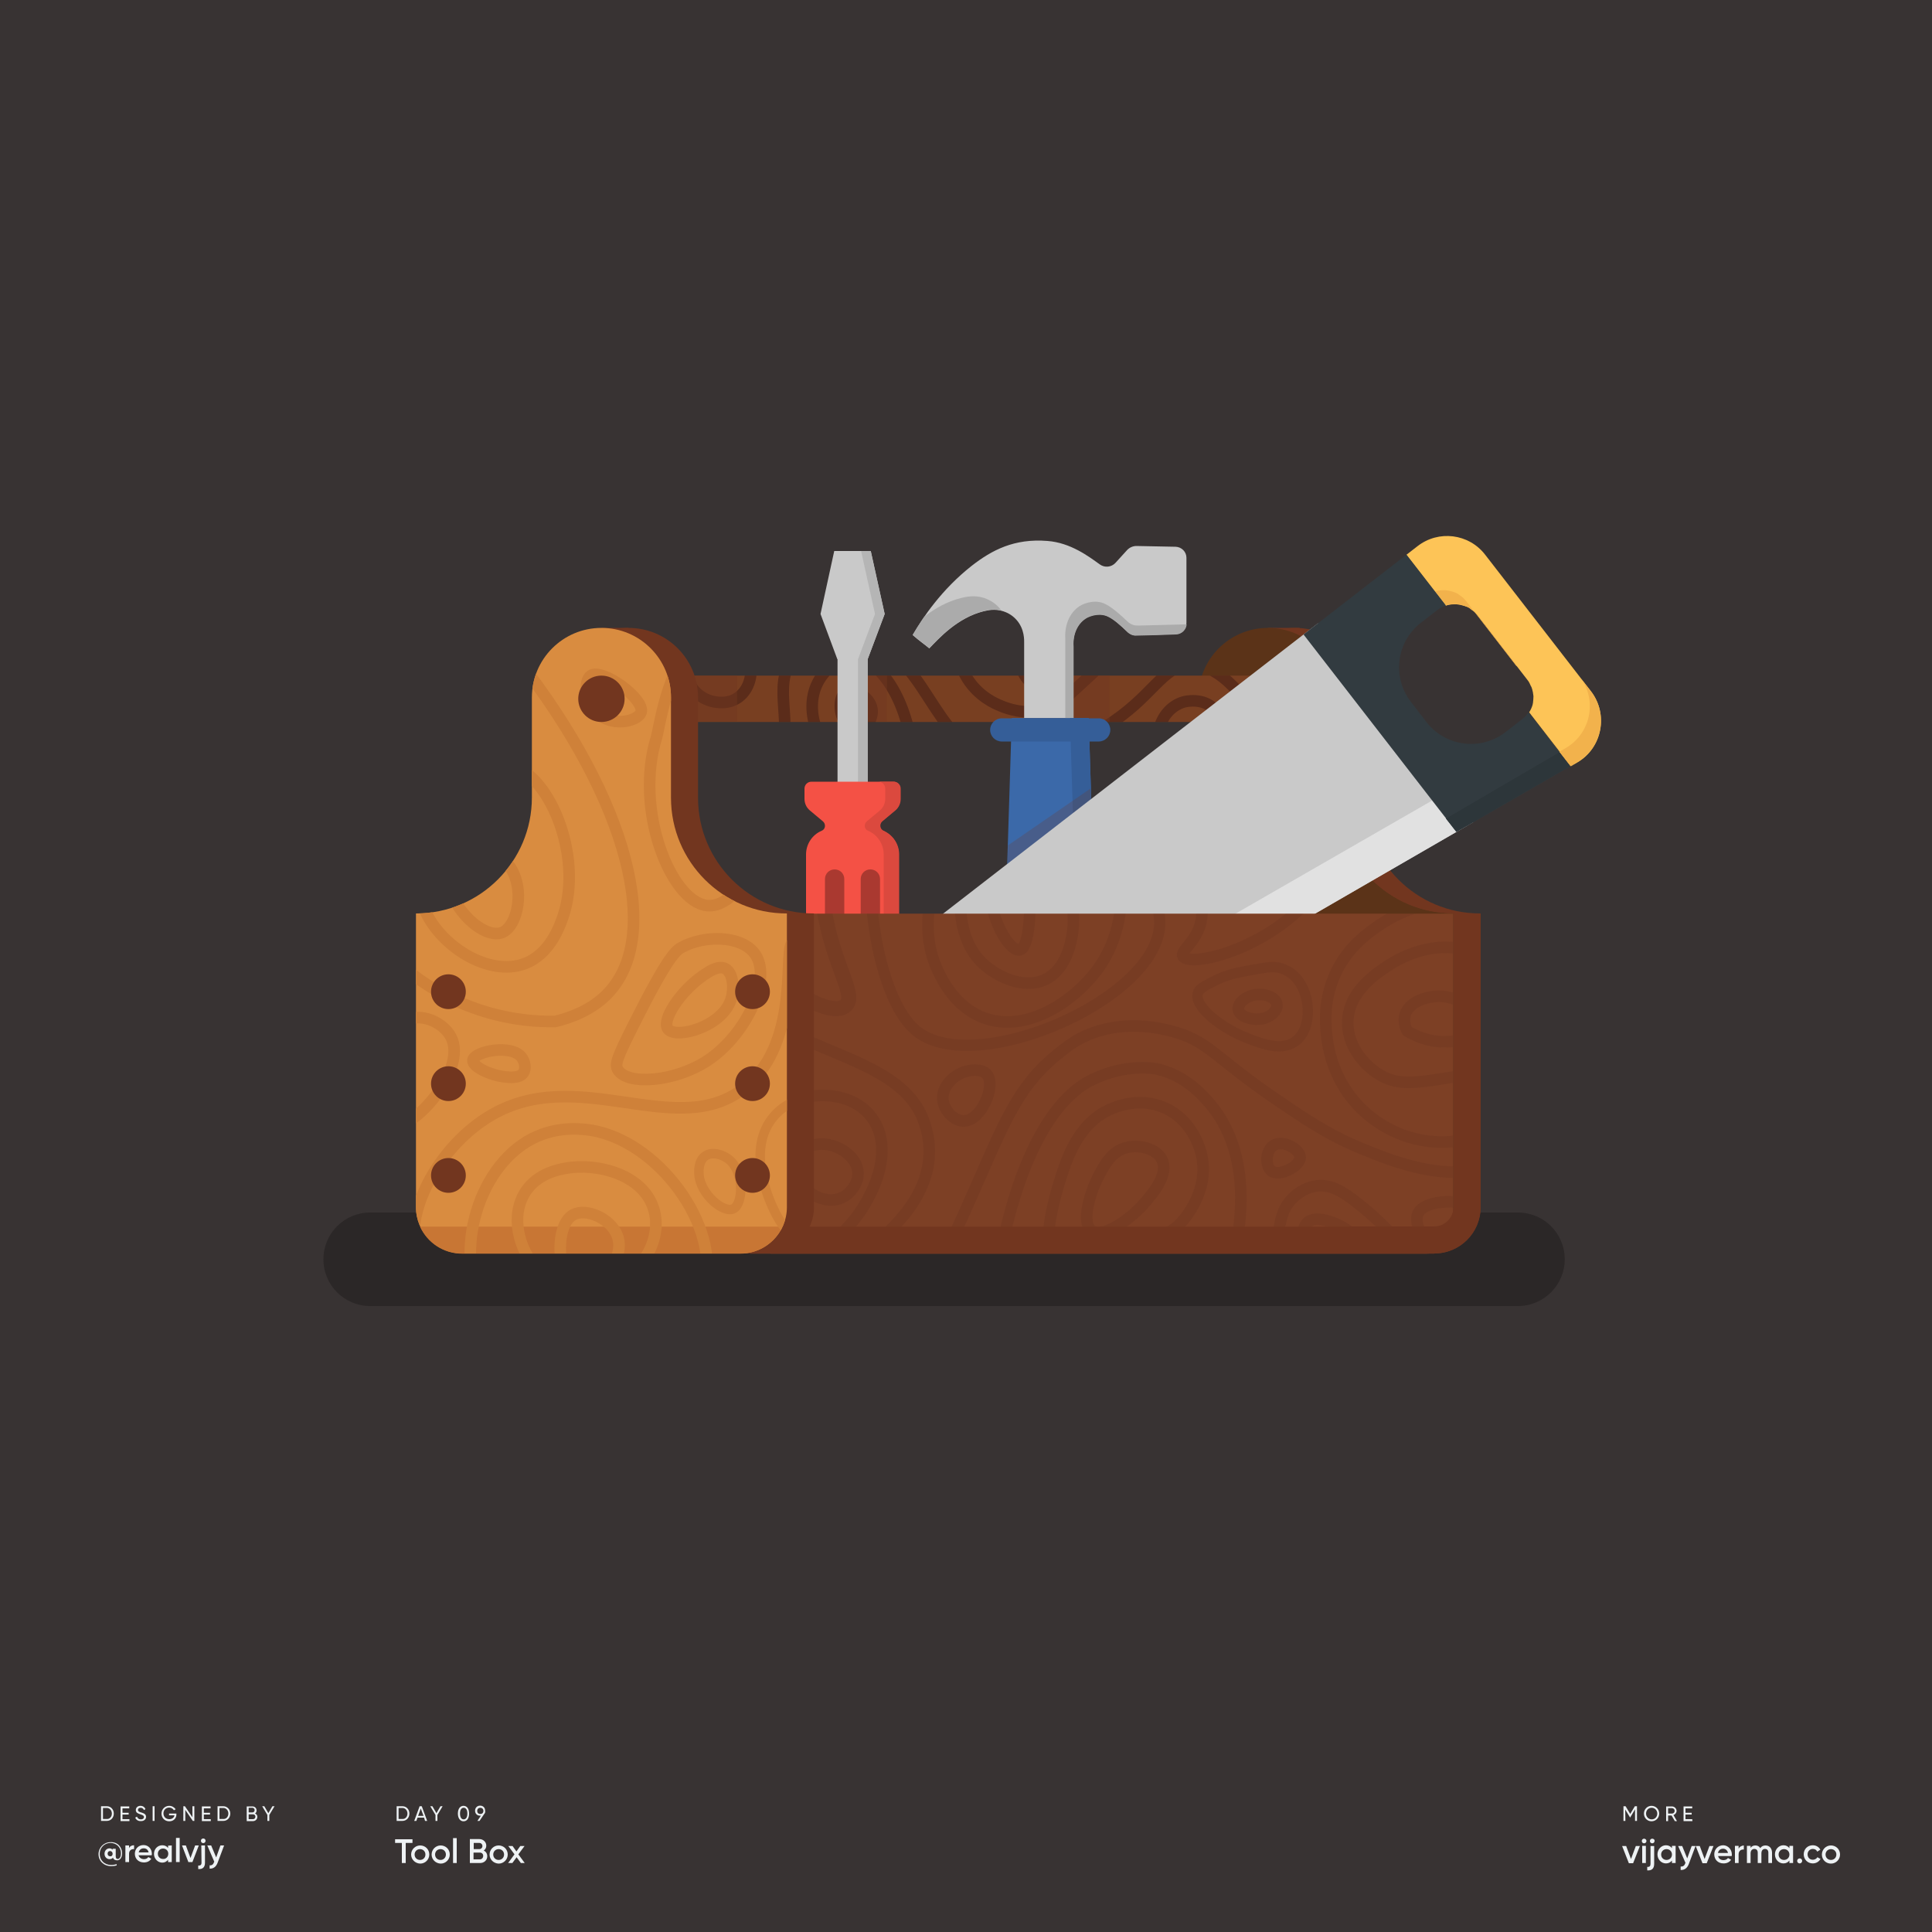
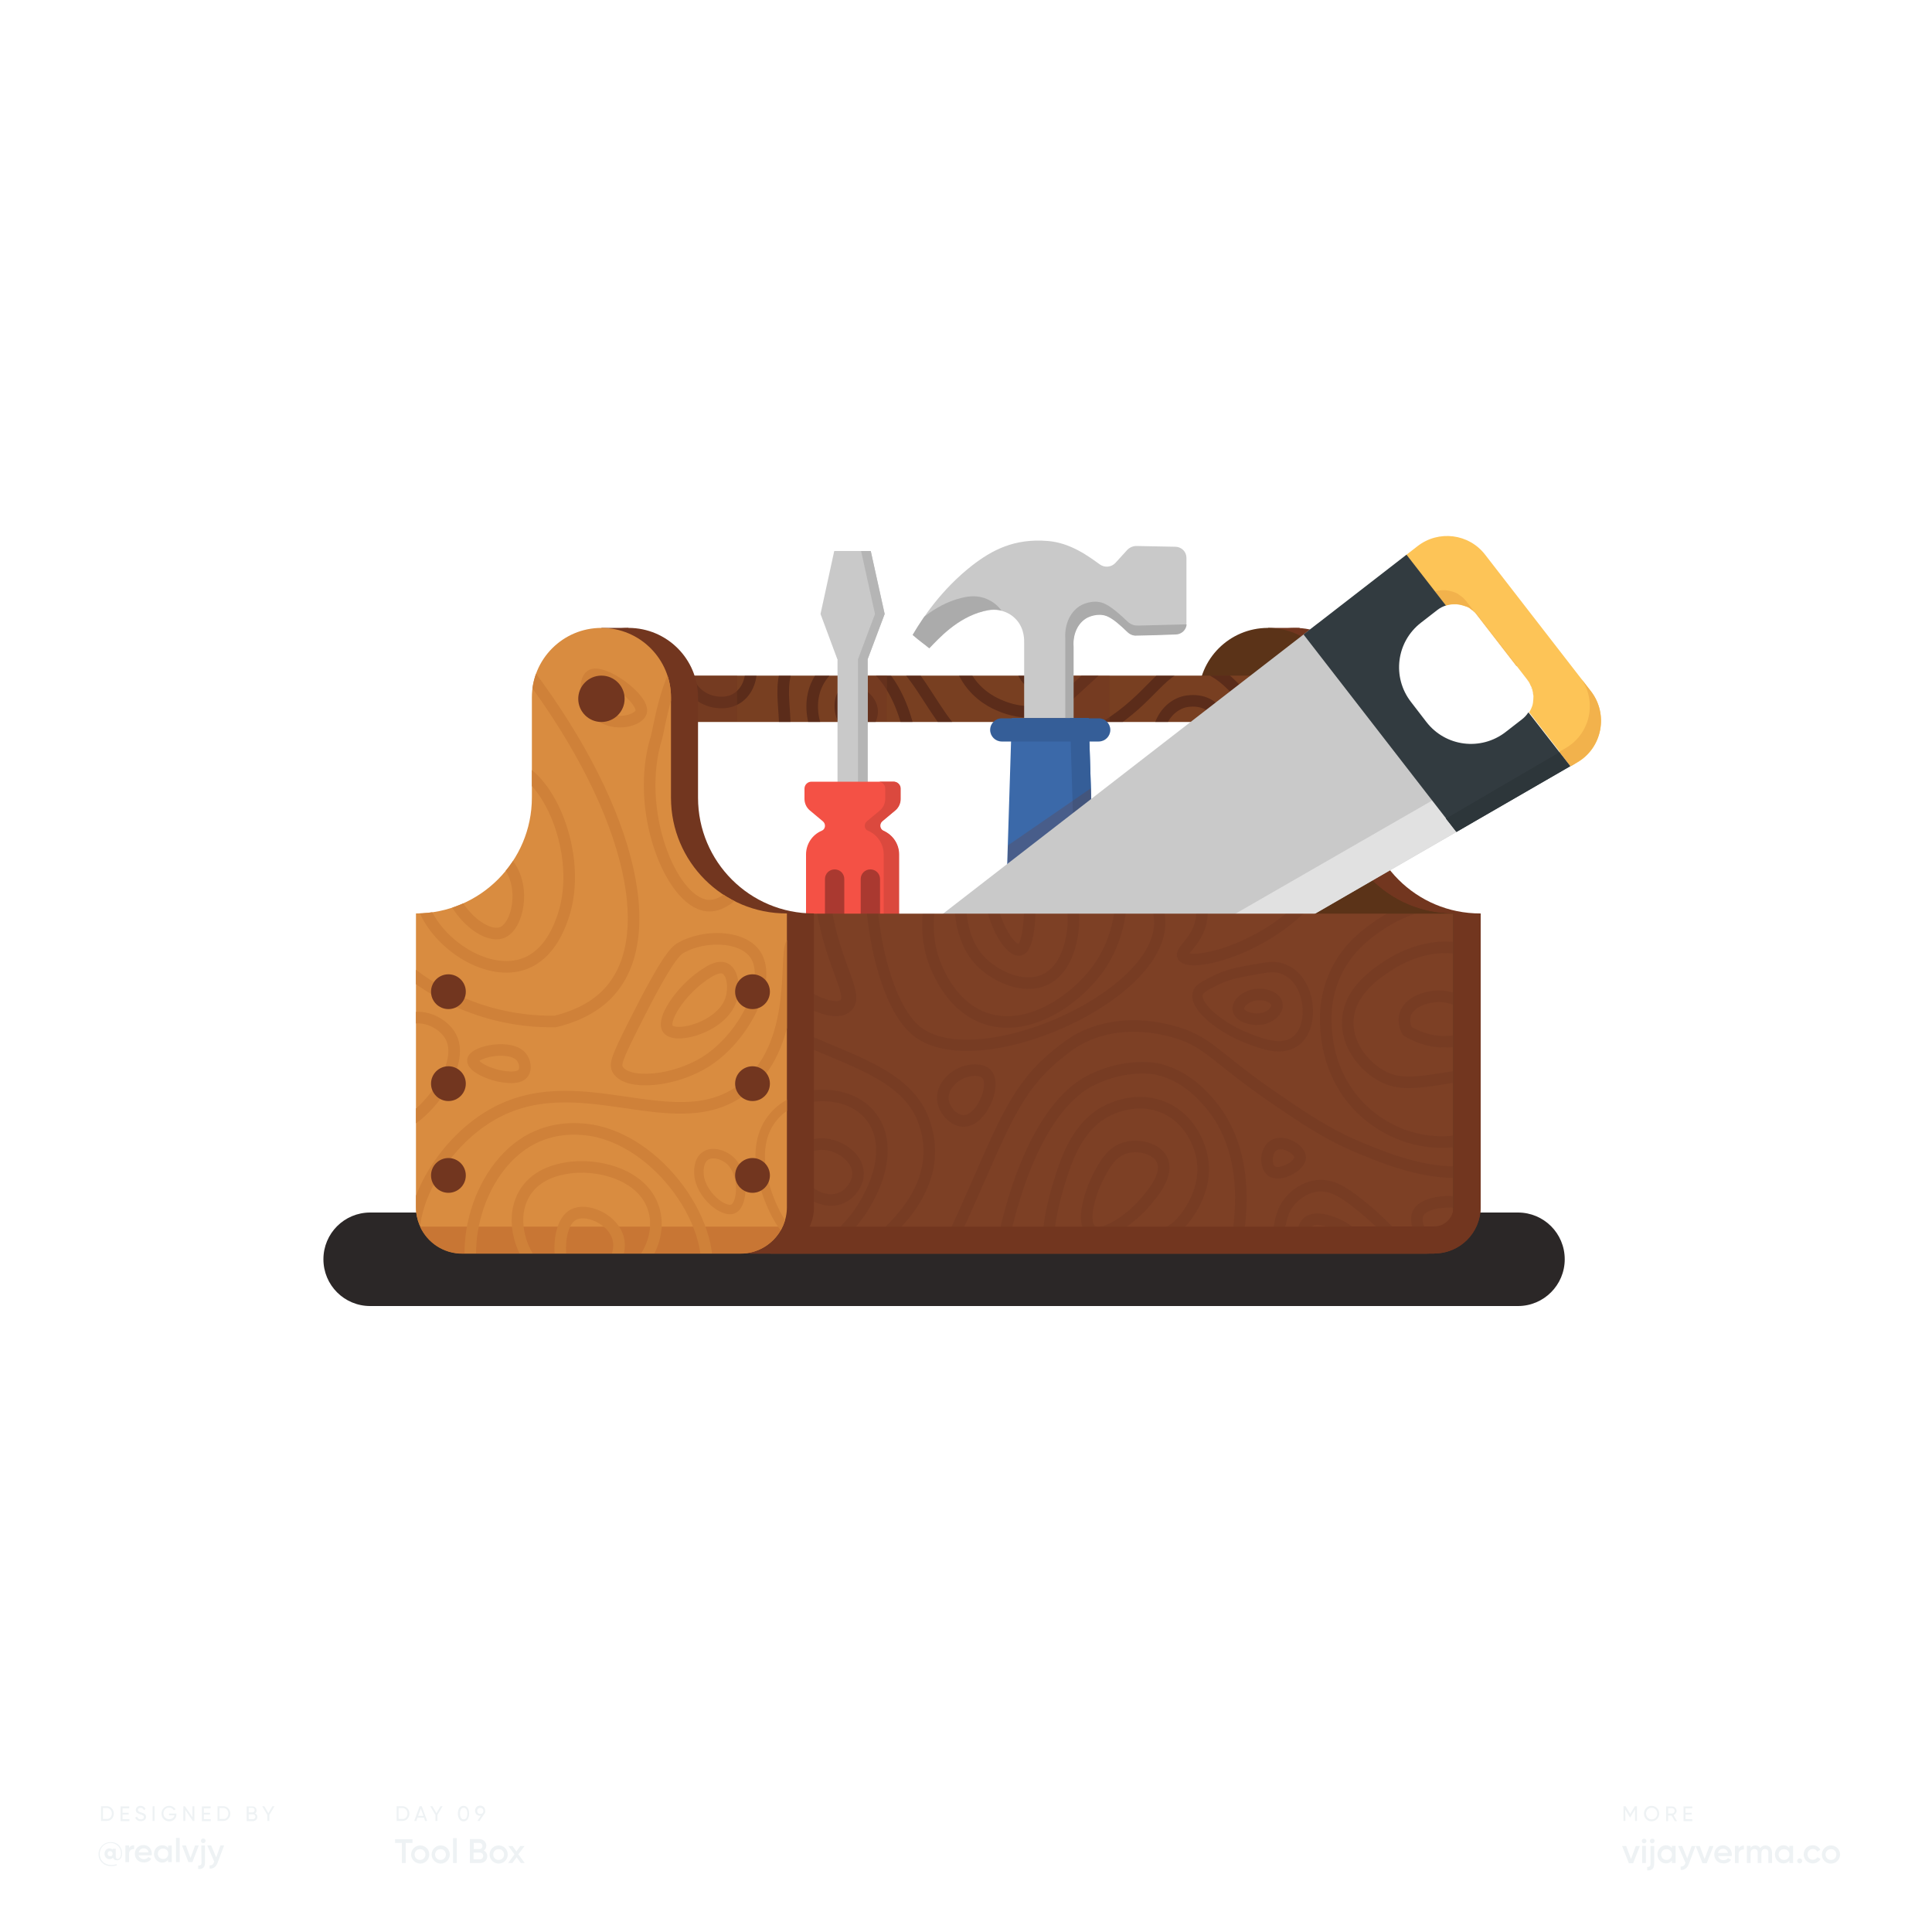
<svg xmlns="http://www.w3.org/2000/svg" xmlns:xlink="http://www.w3.org/1999/xlink" version="1.1" id="Layer_1" x="0px" y="0px" viewBox="0 0 1000 1000" style="enable-background:new 0 0 1000 1000;" xml:space="preserve">
  <style type="text/css">
	.st0{fill:#383333;}
	.st1{fill:#EEF2F4;}
	.st2{fill:#2B2727;}
	.st3{fill:#72361F;}
	.st4{fill:#5B3318;}
	.st5{fill:#783F21;}
	.st6{opacity:0.4;}
	.st7{clip-path:url(#XMLID_34_);}
	.st8{fill:none;stroke:#300F0F;stroke-width:6;stroke-linecap:round;stroke-linejoin:round;stroke-miterlimit:10;}
	.st9{opacity:0.44;fill:#72361F;enable-background:new    ;}
	.st10{fill:#C9C9C9;}
	.st11{fill:#B5B5B5;}
	.st12{fill:#F45145;}
	.st13{fill:#DB493E;}
	.st14{fill:#AA3930;}
	.st15{fill:#ABABAB;}
	.st16{fill:#3B69A9;}
	.st17{fill:#355E98;}
	.st18{opacity:0.23;fill:#72361F;enable-background:new    ;}
	.st19{fill:#E1E1E1;}
	.st20{fill:#FDC457;}
	.st21{fill:#F2B24C;}
	.st22{fill:#323B40;}
	.st23{fill:#2D363A;}
	.st24{fill:#7D4025;}
	.st25{opacity:8.000000e-02;clip-path:url(#SVGID_2_);}
	.st26{fill:none;stroke:#300F0F;stroke-width:5.843;stroke-linecap:round;stroke-linejoin:round;stroke-miterlimit:10;}
	.st27{fill:none;stroke:#300F0F;stroke-width:7.805;stroke-linecap:round;stroke-linejoin:round;stroke-miterlimit:10;}
	.st28{fill:none;stroke:#300F0F;stroke-width:5.352;stroke-linecap:round;stroke-linejoin:round;stroke-miterlimit:10;}
	.st29{fill:#D98C40;}
	.st30{fill:#C87634;}
	.st31{clip-path:url(#SVGID_4_);}
	.st32{fill:none;stroke:#CF8139;stroke-width:6;stroke-linecap:round;stroke-linejoin:round;stroke-miterlimit:10;}
	.st33{fill:none;stroke:#CF8139;stroke-width:4.913;stroke-linecap:round;stroke-linejoin:round;stroke-miterlimit:10;}
</style>
-   <rect id="XMLID_22_" class="st0" width="1000" height="1000" />
  <g>
    <g>
      <g>
        <path class="st1" d="M63.2,959.2c0,2.5-1.2,3.7-2.6,3.7c-1.1,0-1.9-0.5-2.1-1.4c-0.4,0.5-1,0.8-1.8,0.8c-1.5,0-2.6-1.2-2.6-2.8     s1.1-2.8,2.6-2.8c0.7,0,1.2,0.3,1.6,0.7v-0.5h1.6v3.9c0,0.8,0.3,1.4,1,1.4c0.9,0,1.7-0.9,1.7-3c0-3-2.3-5.3-5.4-5.3     c-3.1,0-5.6,2.4-5.6,5.7s2.5,5.7,5.9,5.7c1.1,0,2.1-0.2,2.9-0.4v0.6c-0.8,0.3-1.7,0.4-2.9,0.4c-3.7,0-6.5-2.6-6.5-6.2     c0-3.4,2.7-6.2,6.2-6.2C61.1,953.3,63.2,956.4,63.2,959.2z M58.3,959.5c0-0.8-0.6-1.4-1.3-1.4c-0.8,0-1.3,0.5-1.3,1.4     c0,0.8,0.6,1.3,1.3,1.3C57.8,960.9,58.3,960.3,58.3,959.5z" />
      </g>
      <g>
        <path class="st1" d="M69.4,955.1v2c-1.2-0.1-2.6,0.5-2.6,2.4v4.3h-1.9v-8.6h1.9v1.4C67.3,955.5,68.3,955.1,69.4,955.1z" />
      </g>
      <g>
        <path class="st1" d="M74.6,962.3c1,0,1.8-0.5,2.2-1.1l1.5,0.9c-0.8,1.2-2.1,1.9-3.8,1.9c-2.8,0-4.7-1.9-4.7-4.5     c0-2.5,1.8-4.5,4.5-4.5c2.6,0,4.3,2.1,4.3,4.5c0,0.3,0,0.5-0.1,0.8h-6.8C72.1,961.6,73.2,962.3,74.6,962.3z M76.9,958.8     c-0.3-1.5-1.3-2.1-2.5-2.1c-1.4,0-2.3,0.8-2.6,2.1H76.9z" />
      </g>
      <g>
        <path class="st1" d="M88.9,955.2v8.6H87v-1.2c-0.7,0.9-1.7,1.5-3,1.5c-2.3,0-4.3-2-4.3-4.5c0-2.6,1.9-4.5,4.3-4.5     c1.3,0,2.3,0.5,3,1.4v-1.2L88.9,955.2L88.9,955.2z M87.1,959.5c0-1.6-1.2-2.7-2.7-2.7s-2.7,1.1-2.7,2.7c0,1.6,1.2,2.7,2.7,2.7     C85.9,962.3,87.1,961.1,87.1,959.5z" />
      </g>
      <g>
        <path class="st1" d="M91.1,951.3H93v12.5h-1.9V951.3z" />
      </g>
      <g>
        <path class="st1" d="M102.9,955.2l-3.3,8.6h-2.1l-3.3-8.6h2l2.4,6.5l2.4-6.5H102.9z" />
      </g>
      <g>
        <path class="st1" d="M104.2,955.2h1.9v8.9c0,2.4-1.2,3.5-3.5,3.3v-1.8c1.1,0.1,1.7-0.3,1.7-1.5L104.2,955.2L104.2,955.2z      M104,952.8c0-0.7,0.5-1.2,1.2-1.2s1.2,0.5,1.2,1.2c0,0.6-0.5,1.2-1.2,1.2S104,953.4,104,952.8z" />
      </g>
      <g>
        <path class="st1" d="M116,955.2l-3.3,8.8c-0.8,2.2-2.2,3.3-4.2,3.2v-1.7c1.2,0.1,1.9-0.5,2.3-1.7l0.1-0.2l-3.6-8.4h2l2.6,6.2     l2.2-6.2L116,955.2L116,955.2z" />
      </g>
    </g>
    <g>
      <path class="st1" d="M211.9,938.7c0,2.1-1.5,3.8-3.6,3.8h-3v-7.6h3C210.4,934.9,211.9,936.6,211.9,938.7z M210.9,938.7    c0-1.6-1.1-2.9-2.6-2.9h-2v5.7h2C209.8,941.6,210.9,940.3,210.9,938.7z" />
      <path class="st1" d="M219.5,940.8h-3.4l-0.6,1.7h-1.1l2.8-7.6h1.1l2.8,7.6H220L219.5,940.8z M219.2,939.9l-1.4-3.8l-1.4,3.8H219.2    z" />
      <path class="st1" d="M226.4,939.4v3.1h-1v-3.1l-2.7-4.5h1.1l2.1,3.6l2.1-3.6h1.1L226.4,939.4z" />
      <path class="st1" d="M237,938.7c0-2.4,1.1-4,2.9-4c1.9,0,2.9,1.6,2.9,4s-1,4-2.9,4C238.1,942.7,237,941,237,938.7z M241.9,938.7    c0-1.9-0.7-3-1.9-3s-1.9,1.1-1.9,3s0.7,3,1.9,3S241.9,940.6,241.9,938.7z" />
      <path class="st1" d="M250.7,938.8L250.7,938.8l-2.5,3.7h-1.1l1.8-2.7c-0.1,0-0.2,0-0.4,0c-1.5,0-2.6-1-2.6-2.6    c0-1.5,1.1-2.6,2.6-2.6s2.6,1,2.6,2.6C251.2,937.9,251.1,938.4,250.7,938.8z M248.6,938.9c1,0,1.6-0.6,1.6-1.6s-0.7-1.6-1.6-1.6    s-1.6,0.6-1.6,1.6C247,938.3,247.6,938.9,248.6,938.9z" />
    </g>
    <g>
      <path class="st1" d="M58.9,938.7c0,2.1-1.5,3.8-3.6,3.8h-3v-7.6h3C57.4,934.9,58.9,936.6,58.9,938.7z M57.9,938.7    c0-1.6-1.1-2.9-2.6-2.9h-2v5.7h2C56.8,941.6,57.9,940.3,57.9,938.7z" />
      <path class="st1" d="M67,941.6v1h-4.6V935h4.5v1h-3.5v2.3h3.2v0.9h-3.2v2.4L67,941.6L67,941.6z" />
      <path class="st1" d="M70,940.8l0.9-0.5c0.3,0.8,0.9,1.4,2,1.4s1.6-0.5,1.6-1.2c0-0.8-0.7-1-1.8-1.4c-1.2-0.4-2.4-0.8-2.4-2.2    s1.1-2.2,2.4-2.2s2.2,0.7,2.6,1.7l-0.8,0.5c-0.3-0.7-0.8-1.2-1.7-1.2c-0.8,0-1.4,0.4-1.4,1.1c0,0.7,0.5,1,1.6,1.3    c1.3,0.4,2.6,0.8,2.6,2.3c0,1.3-1.1,2.2-2.6,2.2C71.5,942.7,70.4,941.9,70,940.8z" />
      <path class="st1" d="M80,934.9v7.6h-1v-7.6H80z" />
      <path class="st1" d="M91.3,939.2c0,1.9-1.4,3.5-3.7,3.5c-2.4,0-4-1.8-4-4s1.7-4,4-4c1.4,0,2.7,0.8,3.3,1.8L90,937    c-0.4-0.8-1.4-1.4-2.4-1.4c-1.8,0-3,1.3-3,3s1.2,3,3,3c1.6,0,2.5-0.9,2.7-2h-2.8v-0.9h3.8C91.3,938.7,91.3,939.2,91.3,939.2z" />
      <path class="st1" d="M100.6,934.9v7.6h-0.8l-3.9-5.7v5.7h-1v-7.6h0.8l3.9,5.7v-5.7H100.6z" />
      <path class="st1" d="M109.1,941.6v1h-4.6V935h4.5v1h-3.5v2.3h3.2v0.9h-3.2v2.4L109.1,941.6L109.1,941.6z" />
      <path class="st1" d="M119.2,938.7c0,2.1-1.5,3.8-3.6,3.8h-3v-7.6h3C117.6,934.9,119.2,936.6,119.2,938.7z M118.2,938.7    c0-1.6-1.1-2.9-2.6-2.9h-2v5.7h2C117.1,941.6,118.2,940.3,118.2,938.7z" />
      <path class="st1" d="M133.2,940.4c0,1.2-1,2.2-2.2,2.2h-3.3V935h3c1.2,0,2.1,0.9,2.1,2.1c0,0.7-0.3,1.2-0.8,1.6    C132.7,938.9,133.2,939.5,133.2,940.4z M128.7,935.8v2.3h2c0.6,0,1.1-0.5,1.1-1.2c0-0.6-0.5-1.2-1.1-1.2h-2V935.8z M132.2,940.3    c0-0.7-0.5-1.2-1.2-1.2h-2.3v2.5h2.3C131.7,941.6,132.2,941,132.2,940.3z" />
      <path class="st1" d="M139.4,939.4v3.1h-1v-3.1l-2.7-4.5h1.1l2.1,3.6l2.1-3.6h1.1L139.4,939.4z" />
    </g>
    <g>
      <path class="st1" d="M213.5,953.9H210v10.4h-2v-10.4h-3.5V952h9V953.9z" />
      <path class="st1" d="M212.8,959.9c0-2.6,2.1-4.7,4.7-4.7c2.6,0,4.7,2,4.7,4.7c0,2.6-2.1,4.7-4.7,4.7    C214.9,964.5,212.8,962.5,212.8,959.9z M220.2,959.9c0-1.6-1.2-2.8-2.8-2.8s-2.8,1.2-2.8,2.8s1.2,2.8,2.8,2.8    S220.2,961.5,220.2,959.9z" />
      <path class="st1" d="M223.4,959.9c0-2.6,2.1-4.7,4.7-4.7c2.6,0,4.7,2,4.7,4.7c0,2.6-2.1,4.7-4.7,4.7    C225.5,964.5,223.4,962.5,223.4,959.9z M230.8,959.9c0-1.6-1.2-2.8-2.8-2.8s-2.8,1.2-2.8,2.8s1.2,2.8,2.8,2.8    S230.8,961.5,230.8,959.9z" />
      <path class="st1" d="M234.5,951.4h1.9v12.9h-1.9V951.4z" />
      <path class="st1" d="M252.2,960.8c0,2.1-1.7,3.5-3.7,3.5h-5.3v-12.4h4.9c2,0,3.6,1.5,3.6,3.4c0,1.1-0.5,2-1.3,2.5    C251.5,958.4,252.2,959.4,252.2,960.8z M245.2,953.8v3.3h2.9c0.9,0,1.6-0.7,1.6-1.6c0-0.9-0.7-1.6-1.6-1.6h-2.9V953.8z     M250.1,960.6c0-1-0.7-1.7-1.7-1.7h-3.3v3.5h3.3C249.4,962.4,250.1,961.6,250.1,960.6z" />
      <path class="st1" d="M253.4,959.9c0-2.6,2.1-4.7,4.7-4.7s4.7,2,4.7,4.7c0,2.6-2.1,4.7-4.7,4.7    C255.5,964.5,253.4,962.5,253.4,959.9z M260.9,959.9c0-1.6-1.2-2.8-2.8-2.8s-2.8,1.2-2.8,2.8s1.2,2.8,2.8,2.8    S260.9,961.5,260.9,959.9z" />
      <path class="st1" d="M269.6,964.3l-2.2-3l-2.2,3H263l3.3-4.5l-3.2-4.3h2.2l2,2.8l2-2.8h2.2l-3.2,4.3l3.3,4.5H269.6z" />
    </g>
    <g>
      <path class="st1" d="M841.3,942.5h-1v-7.6h1.1l2.4,4l2.4-4h1.1v7.6h-1v-6l-2.5,4.2h-0.1l-2.5-4.1L841.3,942.5L841.3,942.5z     M858.8,938.7c0,2.2-1.7,4-4,4c-2.2,0-3.9-1.8-3.9-4s1.7-4,3.9-4C857.1,934.7,858.8,936.5,858.8,938.7z M857.8,938.7    c0-1.7-1.3-3-2.9-3c-1.7,0-2.9,1.3-2.9,3s1.3,3,2.9,3C856.6,941.7,857.8,940.4,857.8,938.7z M866.2,939.5l1.8,3.1h-1.1l-1.7-2.9    h-1.8v2.9h-1V935h3c1.3,0,2.4,1.1,2.4,2.4C867.8,938.2,867.1,939.1,866.2,939.5z M865.4,938.7c0.8,0,1.4-0.6,1.4-1.4    c0-0.8-0.6-1.4-1.4-1.4h-2v2.8L865.4,938.7L865.4,938.7z M875.9,941.6h-3.5v-2.4h3.2v-0.9h-3.2V936h3.5v-1h-4.5v7.6h4.6    L875.9,941.6L875.9,941.6z M844.2,962.2l-2.5-6.7h-2.1l3.5,8.9h2.2l3.5-8.9h-2.1L844.2,962.2z M850,964.3h1.9v-8.9H850V964.3z     M851,951.7c-0.7,0-1.2,0.5-1.2,1.2s0.5,1.2,1.2,1.2s1.2-0.6,1.2-1.2C852.2,952.2,851.6,951.7,851,951.7z M855.2,951.7    c-0.7,0-1.2,0.5-1.2,1.2s0.5,1.2,1.2,1.2s1.2-0.6,1.2-1.2C856.5,952.2,855.9,951.7,855.2,951.7z M854.3,964.7    c0,1.2-0.5,1.7-1.7,1.6v1.8c2.4,0.2,3.6-1,3.6-3.4v-9.2h-1.9L854.3,964.7L854.3,964.7z M865.4,955.4h1.9v8.9h-1.9V963    c-0.7,0.9-1.7,1.5-3.1,1.5c-2.4,0-4.4-2-4.4-4.7c0-2.6,2-4.7,4.4-4.7c1.4,0,2.4,0.6,3.1,1.5V955.4z M865.4,959.9    c0-1.6-1.2-2.8-2.8-2.8s-2.8,1.2-2.8,2.8s1.2,2.8,2.8,2.8S865.4,961.5,865.4,959.9z M873.3,961.9l-2.6-6.4h-2.1l3.8,8.7l-0.1,0.2    c-0.4,1.2-1.1,1.8-2.4,1.7v1.8c2,0.1,3.5-1,4.3-3.3l3.4-9.1h-2L873.3,961.9z M882.3,962.2l-2.5-6.7h-2.1l3.5,8.9h2.2l3.5-8.9h-2.1    L882.3,962.2z M896.4,959.9c0,0.3,0,0.5-0.1,0.8h-7c0.3,1.4,1.4,2.1,2.8,2.1c1.1,0,1.9-0.5,2.3-1.1l1.6,0.9    c-0.8,1.2-2.1,1.9-3.9,1.9c-2.9,0-4.8-2-4.8-4.7c0-2.6,1.9-4.7,4.7-4.7C894.5,955.2,896.4,957.3,896.4,959.9z M894.4,959.1    c-0.3-1.5-1.4-2.2-2.5-2.2c-1.4,0-2.4,0.8-2.7,2.2H894.4z M899.9,956.9v-1.5H898v8.9h1.9v-4.5c0-2,1.5-2.6,2.7-2.5v-2.1    C901.6,955.3,900.5,955.7,899.9,956.9z M913.8,955.2c-1.2,0-2.1,0.5-2.7,1.4c-0.5-0.9-1.4-1.4-2.5-1.4s-2,0.4-2.5,1.3v-1.1h-1.9    v8.9h1.9v-5c0-1.6,0.9-2.3,2-2.3c1,0,1.7,0.7,1.7,1.9v5.4h1.9v-5c0-1.6,0.8-2.3,1.9-2.3c1,0,1.7,0.7,1.7,1.9v5.4h1.9v-5.5    C917.1,956.6,915.8,955.2,913.8,955.2z M926.2,955.4h1.9v8.9h-1.9V963c-0.7,0.9-1.7,1.5-3.1,1.5c-2.4,0-4.4-2-4.4-4.7    c0-2.6,2-4.7,4.4-4.7c1.4,0,2.4,0.6,3.1,1.5V955.4z M926.2,959.9c0-1.6-1.2-2.8-2.8-2.8s-2.8,1.2-2.8,2.8s1.2,2.8,2.8,2.8    S926.2,961.5,926.2,959.9z M931.5,961.9c-0.7,0-1.3,0.6-1.3,1.3s0.6,1.3,1.3,1.3s1.3-0.6,1.3-1.3    C932.8,962.4,932.2,961.9,931.5,961.9z M938.3,962.6c-1.6,0-2.7-1.2-2.7-2.8s1.2-2.8,2.7-2.8c1.1,0,1.9,0.5,2.3,1.4l1.6-1    c-0.7-1.4-2.2-2.3-3.9-2.3c-2.7,0-4.7,2-4.7,4.7c0,2.6,2,4.7,4.7,4.7c1.7,0,3.2-0.9,4-2.3l-1.6-0.9    C940.2,962.1,939.3,962.6,938.3,962.6z M952.4,959.9c0,2.6-2.1,4.7-4.7,4.7c-2.6,0-4.7-2-4.7-4.7c0-2.6,2.1-4.7,4.7-4.7    C950.3,955.2,952.4,957.2,952.4,959.9z M950.5,959.9c0-1.6-1.2-2.8-2.8-2.8s-2.8,1.2-2.8,2.8s1.2,2.8,2.8,2.8    S950.5,961.5,950.5,959.9z" />
    </g>
  </g>
  <path id="XMLID_30_" class="st2" d="M785.7,676H191.6c-13.4,0-24.2-10.8-24.2-24.2l0,0c0-13.4,10.8-24.2,24.2-24.2h594.1  c13.4,0,24.2,10.8,24.2,24.2l0,0C809.9,665.1,799.1,676,785.7,676z" />
  <path id="XMLID_46_" class="st3" d="M706.3,412.9V361c0-19.9-16.1-36-36-36l0,0c-19.9,0-36,16.1-36,36v51.8c0,33.1-26.9,60-60,60  l0,0v152c0,13.3,10.7,24,24,24h144c13.3,0,24-10.7,24-24v-152l0,0C733.1,472.9,706.3,446,706.3,412.9z" />
  <rect id="XMLID_2_" x="656.3" y="325" class="st3" width="16.4" height="8.3" />
  <path id="XMLID_43_" class="st4" d="M692.3,412.9V361c0-19.9-16.1-36-36-36l0,0c-19.9,0-36,16.1-36,36v51.8c0,33.1-26.9,60-60,60  l0,0v152c0,13.3,10.7,24,24,24h144c13.3,0,24-10.7,24-24v-152l0,0C719.1,472.9,692.3,446,692.3,412.9z" />
  <path id="XMLID_20_" class="st4" d="M752.3,472.9L752.3,472.9c-22.6,0-42.2-12.5-52.5-30.9l-55.5,22.4L616.2,480l66.6,10.4  l69.5-13.8V472.9z" />
  <circle id="XMLID_31_" class="st5" cx="656.3" cy="361.7" r="12" />
  <rect id="XMLID_1_" x="311.3" y="325" class="st3" width="14" height="3.7" />
  <rect id="XMLID_28_" x="311.3" y="349.7" class="st5" width="345.1" height="24" />
  <g class="st6">
    <defs>
      <rect id="XMLID_32_" x="311.3" y="349.7" class="st6" width="345.1" height="24" />
    </defs>
    <clipPath id="XMLID_34_">
      <use xlink:href="#XMLID_32_" style="overflow:visible;" />
    </clipPath>
    <g id="XMLID_82_" class="st7">
      <path id="XMLID_11_" class="st8" d="M331.5,316.7c1.2,8.3,8.1,53.2,41.3,68.7c4,1.9,20.1,9.4,28.7,2.7c11.3-8.9-3.1-33.2,9.3-48    c8-9.6,23.7-11,34-9.3c35.6,5.9,36.3,54.3,70.7,62c21.8,4.9,44.8-9.3,56.7-16.7c24.8-15.3,29.2-31.7,44-32    c9.1-0.2,22.5,5.6,39.3,35.3" />
      <path id="XMLID_10_" class="st8" d="M358.8,336c-3.8,5.8-4.4,13-1.3,18.7c3,5.5,8.3,7.5,10,8c1.8,0.6,8.3,2.3,14-1.3    c5.6-3.6,8.4-11.1,6.7-18.7" />
      <path id="XMLID_95_" class="st8" d="M422.1,376c-0.5-1.4-4.9-14.1,2.7-25.3c0.4-0.7,6.9-10.1,15.3-10.7    c11.9-0.9,26.6,15.9,31.3,43.3" />
      <path id="XMLID_96_" class="st8" d="M438.1,358c-3.4,1.7-4,8.6-2,13.3c0.4,0.9,2.9,6.6,7.3,6.7c4.3,0.1,8.2-5.3,8-10    C451.2,361.2,442.3,356,438.1,358z" />
      <path id="XMLID_97_" class="st8" d="M495.5,335.4c0.3,3.3,1.2,9.6,5.3,16c5.9,9.2,14.3,12.8,17.3,14c2.9,1.2,12.1,4.8,22.7,2    c7-1.8,9.8-5.3,27.3-21.3c6.1-5.6,11.1-10,14-12.7" />
      <path id="XMLID_98_" class="st8" d="M599.5,380c0.9-8.2,6.3-14.8,13.3-16.7c0.7-0.2,9.9-2.5,16,4c4.4,4.7,4.1,10.8,4,12" />
      <path id="XMLID_99_" class="st8" d="M527.5,338c0,9.1,4.4,15.8,9.3,16.7c4.2,0.7,8.2-3,10-4.7c5-4.6,6.3-10.4,6.7-12.7" />
    </g>
  </g>
  <rect id="XMLID_101_" x="443.2" y="349.7" class="st9" width="15.9" height="23.8" />
  <rect id="XMLID_134_" x="356.4" y="349.7" class="st9" width="25.1" height="23.8" />
  <rect id="XMLID_103_" x="552.3" y="349.7" class="st9" width="22" height="23.8" />
  <g id="XMLID_107_">
    <polygon id="XMLID_26_" class="st10" points="433.5,341.2 433.4,341.2 424.7,317.8 424.7,317.8 424.7,317.8 424.7,317.8    424.7,317.8 431.8,285.2 450.7,285.2 457.9,317.8 457.9,317.8 457.9,317.8 457.9,317.8 457.9,317.8 449.1,341.2 449.1,341.2    449.1,411.5 433.5,411.5  " />
    <polygon id="XMLID_24_" class="st11" points="444.1,341.2 452.9,317.8 452.9,317.8 452.9,317.8 452.9,317.8 445.7,285.2    450.7,285.2 457.9,317.8 457.9,317.8 457.9,317.8 457.9,317.8 449.1,341.2 449.1,341.2 449.1,411.5 444.1,411.5  " />
    <path id="XMLID_15_" class="st12" d="M417.2,556.4V442.3c0-5.5,3.3-10.3,8.1-12.3c2-0.8,2.3-3.5,0.6-4.9l-6.7-5.6   c-1.8-1.5-2.8-3.7-2.8-6v-5.3c0-2,1.6-3.6,3.6-3.6h42.4c2,0,3.6,1.6,3.6,3.6v5.3c0,2.3-1,4.5-2.8,6l-6.7,5.6   c-1.6,1.4-1.3,4,0.6,4.9c4.8,2.1,8.1,6.8,8.1,12.3v114.1c0,7.4-6,13.4-13.4,13.4h-21.4C423.2,569.9,417.2,563.8,417.2,556.4z" />
    <path id="XMLID_16_" class="st13" d="M457.4,556.4V442.3c0-5.5-3.3-10.3-8.1-12.3c-2-0.8-2.3-3.5-0.6-4.9l6.7-5.6   c1.8-1.5,2.8-3.7,2.8-6v-5.3c0-2-1.6-3.6-3.6-3.6h8c2,0,3.6,1.6,3.6,3.6v5.3c0,2.3-1,4.5-2.8,6l-6.7,5.6c-1.6,1.4-1.3,4,0.6,4.9   c4.8,2.1,8.1,6.8,8.1,12.3v114.1c0,7.4-6,13.4-13.4,13.4h-8C451.4,569.9,457.4,563.8,457.4,556.4z" />
    <path id="XMLID_23_" class="st14" d="M437,550.3V455c0-2.8-2.2-5-5-5l0,0c-2.8,0-5,2.2-5,5v95.3c0,2.8,2.2,5,5,5l0,0   C434.8,555.3,437,553,437,550.3z" />
    <path id="XMLID_25_" class="st14" d="M455.5,550.3V455c0-2.8-2.2-5-5-5l0,0c-2.8,0-5,2.2-5,5v95.3c0,2.8,2.2,5,5,5l0,0   C453.3,555.3,455.5,553,455.5,550.3z" />
  </g>
  <g id="XMLID_108_">
    <path id="XMLID_9_" class="st10" d="M583.4,284.7c-1.6,1.8-4,4.4-6,6.6c-2.1,2.3-5.6,2.7-8.2,0.8c-5.7-4.1-15.1-11.2-27-12.1   c-17.2-1.4-28.8,4.7-39.3,12.9c-15.5,12.2-25.3,26.8-30.5,35.8c3.9,3.4,5.6,4.4,8.6,6.9c4.9-5.1,14.5-15.8,28.1-19.2   c2.1-0.5,5.8-1.4,10.2,0c1.5,0.5,4.3,1.6,6.8,4.4c4.3,4.8,4,10.7,4,12v38.8h25.5v-37.1c-0.5-6.5,2.3-12.5,7.2-15   c0.4-0.2,5.2-2.6,9.9-0.8c3.4,1.3,7.6,5.2,10.8,8.3c0.3,0.3,1.1,1,2.4,1.5c0.7,0.2,1.5,0.4,2.2,0.3c4.6-0.1,14-0.3,20.5-0.6   c3.1-0.1,5.5-2.6,5.5-5.7v-33.8c0-3.1-2.5-5.6-5.6-5.7c-6.2-0.1-15-0.3-20.3-0.4C586.4,282.6,584.6,283.4,583.4,284.7z" />
    <g id="XMLID_12_">
      <path id="XMLID_27_" class="st15" d="M517.2,314.6c-2.8-3.2-6.2-4.5-7.8-5.1c-5-1.6-9.4-0.6-11.8,0c-7.5,1.8-13.9,5.6-19.2,9.7    c-2.4,3.5-4.4,6.7-6,9.4c3.9,3.4,5.6,4.4,8.6,6.9c4.9-5.1,14.5-15.8,28.1-19.2c1.9-0.5,5.3-1.3,9.3-0.3    C518.1,315.7,517.7,315.2,517.2,314.6z" />
      <path id="XMLID_44_" class="st15" d="M612.7,323.2c-7.5,0.2-18.4,0.5-23.7,0.6c-0.9,0-1.8-0.1-2.6-0.4c-1.5-0.5-2.5-1.4-2.8-1.7    c-3.7-3.5-8.6-8-12.5-9.5c-5.4-2.1-11,0.8-11.4,1c-5.6,3-8.8,9.8-8.3,17.4v41.2h4.3v-37.1c-0.5-6.5,2.3-12.5,7.2-15    c0.4-0.2,5.2-2.6,9.9-0.8c3.4,1.3,7.6,5.2,10.8,8.3c0.3,0.3,1.1,1,2.4,1.5c0.7,0.2,1.5,0.4,2.2,0.3c4.6-0.1,14-0.3,20.5-0.6    c2.9-0.1,5.3-2.4,5.5-5.2C613.7,323.1,613.2,323.2,612.7,323.2z" />
    </g>
    <path id="XMLID_4_" class="st16" d="M546,548.7h-4.8c-12.6,0-22.6-12.4-22.2-27.3l4.7-149.7h39.8l4.7,149.7   C568.6,536.3,558.6,548.7,546,548.7z" />
    <path id="XMLID_93_" class="st17" d="M568.2,521.4l-4.7-149.7h-9.7l4.7,149.7c0.4,13.9-8.3,25.6-19.7,27.1c0.8,0.1,1.6,0.2,2.4,0.2   h4.8C558.6,548.7,568.6,536.3,568.2,521.4z" />
    <path id="XMLID_7_" class="st17" d="M568.7,383.8h-50.2c-3.3,0-6-2.7-6-6l0,0c0-3.3,2.7-6,6-6h50.2c3.3,0,6,2.7,6,6l0,0   C574.7,381.1,572,383.8,568.7,383.8z" />
  </g>
  <polygon id="XMLID_102_" class="st18" points="521.8,437.5 564.5,408.1 565.4,435.2 521.1,460 " />
  <g id="XMLID_109_">
    <polygon id="XMLID_70_" class="st10" points="682.2,322.6 416.5,528.4 468.4,595.3 762.7,425.5  " />
    <polygon id="XMLID_65_" class="st19" points="751.1,408.7 455.6,578.7 468.8,595.6 759,427.6  " />
    <path id="XMLID_13_" class="st20" d="M823.4,357.7l-54.7-70.6c-8.4-10.9-24.1-12.9-35-4.4l-5.8,4.5l20.4,26.3l0,0   c1.4-0.5,2.8-0.7,4.3-0.7h0.1c0.3,0,0.7,0,1,0c0.1,0,0.1,0,0.2,0c0.9,0.1,1.9,0.2,2.8,0.5c0.1,0,0.3,0.1,0.4,0.1   c0.2,0.1,0.4,0.1,0.7,0.2c0.2,0.1,0.4,0.1,0.6,0.2c0.2,0.1,0.4,0.2,0.6,0.2c0.2,0.1,0.5,0.2,0.7,0.3c0.1,0.1,0.3,0.1,0.4,0.2   c0.4,0.2,0.7,0.4,1,0.7c0.1,0.1,0.2,0.2,0.4,0.3c0.2,0.2,0.5,0.4,0.7,0.5c0.1,0.1,0.2,0.2,0.4,0.3c0.2,0.2,0.4,0.4,0.7,0.6   c0.1,0.1,0.2,0.2,0.3,0.3c0.3,0.3,0.6,0.7,0.9,1l26,33.6c0.3,0.4,0.5,0.7,0.8,1.1c0.1,0.1,0.1,0.2,0.2,0.4c0.2,0.3,0.3,0.5,0.4,0.8   c0.1,0.1,0.1,0.3,0.2,0.4c0.1,0.3,0.2,0.5,0.4,0.8c0.1,0.1,0.1,0.3,0.2,0.4c0.1,0.4,0.3,0.8,0.4,1.2c0,0.2,0.1,0.3,0.1,0.5   c0.1,0.3,0.1,0.5,0.2,0.8c0,0.2,0.1,0.4,0.1,0.6s0,0.4,0.1,0.6c0,0.2,0,0.5,0.1,0.7c0,0.2,0,0.3,0,0.5c0,1-0.1,1.9-0.2,2.8   c0,0.1,0,0.1,0,0.2c-0.1,0.3-0.1,0.6-0.2,1v0.1c-0.4,1.4-1,2.7-1.8,4l0,0l21.6,27.9l3.4-2C829.3,387.1,832.7,369.7,823.4,357.7z" />
    <g id="XMLID_135_">
      <path id="XMLID_146_" class="st21" d="M784.7,344.5l-26-33.6c-0.3-0.4-0.6-0.7-0.9-1c-0.1-0.1-0.2-0.2-0.3-0.3    c-0.2-0.2-0.4-0.4-0.7-0.6c-0.1-0.1-0.2-0.2-0.4-0.3c-0.2-0.2-0.5-0.4-0.7-0.5c-0.1-0.1-0.2-0.2-0.4-0.3c-0.3-0.2-0.7-0.5-1-0.7    c-0.1-0.1-0.3-0.1-0.4-0.2c-0.2-0.1-0.5-0.2-0.7-0.3c-0.2-0.1-0.4-0.2-0.6-0.2c-0.2-0.1-0.4-0.1-0.6-0.2c-0.2-0.1-0.4-0.2-0.7-0.2    c-0.1,0-0.3-0.1-0.4-0.1c-0.9-0.3-1.9-0.4-2.8-0.5c-0.1,0-0.1,0-0.2,0c-0.3,0-0.7,0-1,0h-0.1c-1.4,0-2.9,0.3-4.3,0.7l0,0    L728,287.1l0,0l20.4,26.3l0,0c1.4-0.5,2.8-0.7,4.3-0.7h0.1c0.3,0,0.7,0,1,0c0.1,0,0.1,0,0.2,0c0.9,0.1,1.9,0.2,2.8,0.5    c0.1,0,0.3,0.1,0.4,0.1c0.2,0.1,0.4,0.1,0.7,0.2c0.2,0.1,0.4,0.1,0.6,0.2c0.2,0.1,0.4,0.2,0.6,0.2c0.2,0.1,0.5,0.2,0.7,0.3    c0.1,0.1,0.3,0.1,0.4,0.2c0.4,0.2,0.7,0.4,1,0.7c0.1,0.1,0.2,0.2,0.4,0.3c0.2,0.2,0.5,0.4,0.7,0.5c0.1,0.1,0.2,0.2,0.4,0.3    c0.2,0.2,0.4,0.4,0.7,0.6c0.1,0.1,0.2,0.2,0.3,0.3c0.3,0.3,0.6,0.7,0.9,1l20.7,26.7C785,344.9,784.8,344.7,784.7,344.5z" />
      <path id="XMLID_149_" class="st21" d="M823.4,357.7l-4.9-6.3c8.2,11.9,4.6,28.4-8.1,35.8l-3.4,2l-15.8-20.5l0,0l0,0l21.6,27.9    l3.4-2C829.3,387.1,832.7,369.7,823.4,357.7z" />
    </g>
    <g id="XMLID_45_">
      <path id="XMLID_66_" class="st22" d="M762.2,316.1L762.2,316.1L762.2,316.1L762.2,316.1z" />
      <path id="XMLID_67_" class="st22" d="M761.1,315.3c-0.3-0.2-0.7-0.5-1-0.7l0,0C760.4,314.8,760.8,315.1,761.1,315.3L761.1,315.3z" />
      <path id="XMLID_68_" class="st22" d="M762.5,316.4L762.5,316.4c0.2,0.2,0.4,0.4,0.6,0.6C763,316.8,762.8,316.6,762.5,316.4z" />
      <path id="XMLID_72_" class="st22" d="M759.7,314.4c-0.2-0.1-0.5-0.2-0.7-0.3l0,0C759.2,314.2,759.4,314.3,759.7,314.4L759.7,314.4    z" />
      <path id="XMLID_76_" class="st22" d="M755.3,312.9C755.3,312.9,755.3,313,755.3,312.9C755.3,313,755.3,313,755.3,312.9z" />
      <path id="XMLID_77_" class="st22" d="M752.8,312.7C752.7,312.7,752.7,312.7,752.8,312.7C752.7,312.7,752.7,312.7,752.8,312.7    L752.8,312.7z" />
      <path id="XMLID_79_" class="st22" d="M793.3,358.9c0,0.2,0,0.4,0.1,0.6l0,0C793.4,359.3,793.3,359.1,793.3,358.9L793.3,358.9z" />
      <path id="XMLID_81_" class="st22" d="M758.4,313.8c-0.1,0-0.2-0.1-0.3-0.1C758.2,313.8,758.3,313.8,758.4,313.8L758.4,313.8z" />
      <path id="XMLID_83_" class="st22" d="M753.9,312.8c-0.1,0-0.1,0-0.2,0l0,0C753.8,312.8,753.9,312.8,753.9,312.8L753.9,312.8z" />
      <path id="XMLID_84_" class="st22" d="M793.2,358c0,0.1,0,0.2,0.1,0.3l0,0C793.2,358.2,793.2,358.1,793.2,358z" />
      <path id="XMLID_85_" class="st22" d="M792.6,355.9c0.1,0.2,0.2,0.5,0.2,0.8C792.7,356.4,792.7,356.1,792.6,355.9L792.6,355.9z" />
      <path id="XMLID_86_" class="st22" d="M793.4,360.2L793.4,360.2c0,0.2,0,0.3,0,0.5l0,0C793.4,360.5,793.4,360.4,793.4,360.2z" />
      <path id="XMLID_87_" class="st22" d="M792.1,354.7c0.1,0.1,0.1,0.3,0.2,0.4C792.2,354.9,792.1,354.8,792.1,354.7L792.1,354.7z" />
      <path id="XMLID_88_" class="st22" d="M791.1,368.7L791.1,368.7c-0.9,1.4-2,2.6-3.3,3.6l-8.5,6.6c-12.8,9.9-31.1,7.6-41-5.2    l-8-10.4c-9.9-12.8-7.6-31.1,5.2-41l8.5-6.6c1.3-1,2.8-1.8,4.4-2.3l0,0l0,0L728,287.1l-53.3,41.3l79.2,102.2l62.3-36l-3.4,2    L791.1,368.7z" />
      <path id="XMLID_89_" class="st22" d="M791.4,353.4c0.1,0.1,0.2,0.3,0.2,0.4C791.6,353.7,791.5,353.6,791.4,353.4L791.4,353.4z" />
      <path id="XMLID_90_" class="st22" d="M790.4,351.9c0.3,0.4,0.5,0.7,0.8,1.1l0,0C790.9,352.7,790.7,352.3,790.4,351.9z" />
      <path id="XMLID_91_" class="st22" d="M793.2,363.5L793.2,363.5L793.2,363.5z" />
      <path id="XMLID_92_" class="st22" d="M793.4,362.1L793.4,362.1L793.4,362.1z" />
    </g>
    <path id="XMLID_19_" class="st20" d="M725.2,284.1" />
  </g>
  <polygon id="XMLID_195_" class="st23" points="812.7,396.6 753.8,430.6 748.4,423.7 807.1,389.4 " />
  <path id="XMLID_14_" class="st24" d="M738.3,648.9H388.1v-176h364.1v162C752.3,642.6,746,648.9,738.3,648.9z" />
  <g>
    <g>
      <defs>
        <path id="SVGID_1_" d="M738.3,648.9H388.1v-176h364.1v162C752.3,642.6,746,648.9,738.3,648.9z" />
      </defs>
      <clipPath id="SVGID_2_">
        <use xlink:href="#SVGID_1_" style="overflow:visible;" />
      </clipPath>
      <g id="XMLID_166_" class="st25">
        <path id="XMLID_147_" class="st8" d="M414.1,598.1c9-15.2,40.8,1.6,26.3,18.3C429.1,629.5,405.5,612.7,414.1,598.1     C418.7,590.3,410.6,604,414.1,598.1z" />
        <path id="XMLID_148_" class="st26" d="M451,460.3c0.1,24.3,8.2,60.9,23.3,73.3c30,24.5,124.7-16,126-55.3     C601.9,430.2,463.8,382,445,405c-5.8,7.1-5.3,27.6-1.7,28.7c1.2,0.4,2.3-2.2,3.7-1.9C451.2,432.4,451,455.2,451,460.3z" />
        <path id="XMLID_150_" class="st8" d="M388.4,481.2c-23.9,66.5,71.3,53.5,89.1,97.4c18.8,46.3-42.4,82.5-78.3,93.1" />
        <path id="XMLID_154_" class="st8" d="M391.8,578.7c40.4-27.6,81.9-3.4,57.3,42.1c-14.4,26.6-43.5,40.2-72.9,41.9" />
        <path id="XMLID_176_" class="st8" d="M689.8,566.6" />
        <path id="XMLID_172_" class="st8" d="M677.1,771" />
        <path id="XMLID_155_" class="st8" d="M728.3,533.6c3.9,2.4,10.6,5.6,19,5.6c3.8,0,8.6-0.1,12.7-3.4c1.1-0.9,4.4-3.6,4.5-7.1     c0.2-6.3-9.5-12.4-18.3-13c-7.1-0.4-17.1,2.6-19,9.8C726.4,528.7,727.4,531.7,728.3,533.6z" />
        <path id="XMLID_161_" class="st8" d="M715.2,556.9c9.1,5,18.1,3.6,36,0.7c12.1-1.9,18.7-3.1,25.4-8.5c1.9-1.5,11.9-9.6,12.7-21.9     c1.1-15.9-13.9-28.9-26.1-33.9c-21.2-8.6-40.9,4.1-44.4,6.3c-6.1,4-21.1,13.6-21.2,29.6C697.5,541.9,706.6,552.2,715.2,556.9z" />
        <path id="XMLID_162_" class="st8" d="M786.1,576.7c-5.3,4.1-22.7,16.9-46.7,14c-19.2-2.3-31.3-13.4-34.7-16.7     c-15-14.7-17.4-32.4-18-38s-2-19,5.2-33.5c6.1-12.2,15-18.7,20.5-22.6c22.6-16.2,47-13.9,51.5-13.4c8.4,0.9,21.1,2.3,32.5,12     c20,17,17.4,45.4,16.9,50.1C810.7,557.3,790.1,573.7,786.1,576.7z" />
        <path id="XMLID_164_" class="st8" d="M795.7,590c-3.3,3.2-8.5,7.5-15.7,11c-27.6,13.2-58.5,0.4-75.7-6.7     c-17.7-7.3-29.9-15.8-46.7-27.3c-29.1-20.1-32.6-28.5-51.3-33.3c-6-1.6-25.2-6.2-44.5,2.5c-5.8,2.6-10.2,6-14.8,9.8     c-22.3,18.2-28.5,38.8-48,82c-4.5,10-11.2,24.5-20,42" />
        <path id="XMLID_165_" class="st8" d="M523,724c15.8,5.1,47.9-66.9,69.5-59.2c12.1,4.3,10.9,30.3,20.5,31.2c10.6,0.9,21-30,22-33     c2.5-7.7,19.4-58.9-9-92c-3.9-4.5-12.7-14.5-27.2-17.7c0,0-15.5-3.4-33.8,5.7C516.7,582.7,502.5,717.3,523,724z" />
        <path id="XMLID_173_" class="st8" d="M565,637c5.7,4.2,20.2-5.7,28-15c3.9-4.6,12.1-14.3,8.4-21.8c-2.9-5.8-11.8-7.9-18.4-6.2     c-7.5,1.9-11,8.5-14,14C564.2,616.9,559.4,632.9,565,637z" />
        <path id="XMLID_174_" class="st8" d="M604,438.3c9.8,10.1,20.7,24.5,17.6,38.8c-2.3,10.6-11,15.1-9.3,17.9     c3.3,5.5,39.9-2.4,64-28c12.8-13.6,18.7-28.7,21.5-38.6" />
        <path id="XMLID_177_" class="st8" d="M507,497c7.6,8.2,22.6,15.4,34,10c11-5.2,13.4-19.6,14-23.3c5-29.8-21.4-65.8-37-62.9     C501,423.9,486.6,474.8,507,497z" />
        <path id="XMLID_178_" class="st8" d="M522.2,435.7c5.6,0.1,10.4,17.3,10.8,31.3c0.2,7-0.5,23.8-5.3,24.7c-6,1-19.7-22.8-14-43.1     C513.8,448.1,517.4,435.6,522.2,435.7z" />
        <path id="XMLID_179_" class="st8" d="M798.2,632.9c-39,24.1-57.4,23.2-67,16.9c-6.9-4.5-9.9-12.3-28.2-26.8     c-7.7-6.1-13.8-10-21.2-9.2c-7.2,0.8-12.1,5.6-13.4,7.1c-4.7,5-5.7,10.8-7.1,19.8c-1.6,10.4-0.1,13.3-2.1,23.3     c-1.1,5.2-2.5,9.3-3.5,12" />
        <path id="XMLID_52_" class="st26" d="M474.3,420.2" />
        <path id="XMLID_53_" class="st8" d="M680.8,657.4c-7.3-10.6-8.2-20.9-4-24.7c5-4.4,16.1,1.4,17.3,2c12.4,6.6,15.9,20.4,16.7,24" />
        <path id="XMLID_56_" class="st8" d="M501.5,554.2c-7.2,1.2-14.8,8.2-13.3,16c1,5.2,5.9,10.1,10.7,10c9.1-0.1,16.7-18.2,12-24     C508.3,553,502.7,554,501.5,554.2z" />
        <path id="XMLID_137_" class="st8" d="M548,613c3.9-12.7,9.7-31.5,27-39c2.4-1,14.7-6.4,27.8-0.6c13.6,6,17.8,19.6,18.7,22.7     c5.7,20.3-9.8,36.4-10.7,37.3c-3.1,3.2-5.8,4.6-19.3,10.7c-26.3,11.7-39.5,17.5-43.5,15C536.2,651.6,546.7,617.4,548,613z" />
        <path id="XMLID_144_" class="st8" d="M740.8,706.2" />
        <path id="XMLID_145_" class="st27" d="M403,487.7c0.5,4.3,2.9,22.9,17.4,30.7c4.3,2.3,13.5,5.8,17.4,2c5.1-4.9-3.8-16.8-9.3-40.1     c-6.6-27.4-1.7-41.7-6-42.7C416.4,436.1,399.7,461.7,403,487.7z" />
        <path id="XMLID_6_" class="st8" d="M761,662c-20.6-11.1-30.3-27.1-27-34c3.3-6.8,21.7-9.1,43,0" />
        <path id="XMLID_8_" class="st8" d="M673,599c-0.1-4-9-9.5-14-6c-4.1,2.9-4.1,10.5-1,13C662.2,609.4,673.1,603.5,673,599z" />
        <path id="XMLID_18_" class="st28" d="M628,508c-5,2.6-7.4,3.9-8,6c-2.1,7.3,12.8,18.5,26,23.5c8,3.1,17.4,6.5,24.3,1.6     c8.5-6,8.2-21.5,2.7-30.1c-0.9-1.4-3.2-4.9-7.6-6.9c-2.1-1-4.8-2.2-11.4-1.1C641.3,503.2,635.4,504.1,628,508z" />
        <path id="XMLID_21_" class="st8" d="M650.4,514.8c-6,0.6-11.1,5.4-9,9c1.7,2.9,7.6,4.5,12.3,3.4c5.3-1.2,8.8-5.7,6.6-9     C658.6,515.6,654.1,514.4,650.4,514.8z" />
        <path id="XMLID_29_" class="st8" d="M489.7,443.7c-2,3.5-17.3,31.8-4,59.3c2.2,4.5,9,18.7,24,24c22,7.8,46.3-9,58-24.7     c12.9-17.3,13-36.5,12.7-44" />
      </g>
    </g>
  </g>
  <circle id="XMLID_49_" class="st5" cx="389.5" cy="513.3" r="9" />
  <path id="XMLID_3_" class="st3" d="M361.3,412.9V361c0-19.9-16.1-36-36-36l0,0c-19.9,0-36,16.1-36,36v51.8c0,33.1-26.9,60-60,60l0,0  v152c0,13.3,10.7,24,24,24h144c13.3,0,24-10.7,24-24v-152l0,0C388.1,472.9,361.3,446,361.3,412.9z" />
  <polygon id="XMLID_17_" class="st3" points="742.4,648.9 398.9,648.9 413.9,634.9 755.4,634.9 " />
  <path id="XMLID_42_" class="st3" d="M752.3,472.9v135.4l0,0v16.5c0,5.5-4.5,10-10,10h-16.5l0,0h-27.9v14h44.5c13.3,0,24-10.7,24-24  v-152h-14.1V472.9z" />
  <path id="XMLID_5_" class="st29" d="M347.3,412.9V361c0-19.9-16.1-36-36-36l0,0c-19.9,0-36,16.1-36,36v51.8c0,33.1-26.9,60-60,60  l0,0v152c0,13.3,10.7,24,24,24h144c13.3,0,24-10.7,24-24v-152l0,0C374.1,472.9,347.3,446,347.3,412.9z" />
  <path id="XMLID_69_" class="st30" d="M217.4,634.9c3.8,8.3,12.1,14,21.8,14h144c9.7,0,18-5.7,21.8-14H217.4z" />
  <g>
    <g>
      <defs>
        <path id="SVGID_3_" d="M347.3,412.9V361c0-19.9-16.1-36-36-36l0,0c-19.9,0-36,16.1-36,36v51.8c0,33.1-26.9,60-60,60l0,0v152     c0,13.3,10.7,24,24,24h144c13.3,0,24-10.7,24-24v-152l0,0C374.1,472.9,347.3,446,347.3,412.9z" />
      </defs>
      <clipPath id="SVGID_4_">
        <use xlink:href="#SVGID_3_" style="overflow:visible;" />
      </clipPath>
      <g id="XMLID_117_" class="st31">
        <path id="XMLID_104_" class="st32" d="M252.1,678.7c-18.3-25.6-6.3-74,23.3-89.3c13.8-7.1,27.2-4.9,31.1-4.3     c37.2,6.6,69.2,55.1,56.7,84C349,702,276.1,712.1,252.1,678.7z" />
        <path id="XMLID_106_" class="st32" d="M216.1,650.7c-8-22.4,10.7-56.1,35.7-72c46.7-29.8,98.2,13.2,134-16     c29.9-24.5,18.6-74.8,25-75c9.7-0.3,58.1,115.1,0,176C354.1,723.1,231.4,693.6,216.1,650.7z" />
        <path id="XMLID_110_" class="st32" d="M277.8,656.7c-9.2-10-14-27.4-5.7-40c6.2-9.4,17.2-11.4,20.7-12c15.9-3,41.4,3.1,46,22.7     c3.9,16.5-9,34.7-26,39.3C300.4,670.1,286.5,666.2,277.8,656.7z" />
        <path id="XMLID_111_" class="st33" d="M379.5,625.7c5.3-2.4,5.9-19.5-2.5-25.8c-2.9-2.2-8.3-4.1-11.9-1.6     c-3.9,2.6-3.4,8.8-3.3,9.8C362.7,618.4,374.5,628,379.5,625.7z" />
        <path id="XMLID_112_" class="st32" d="M212.1,527.4c7.3-2.6,17.6,2.2,21.3,9.3c8.9,17.1-20.1,48.8-29.3,45.3     C194.7,578.5,195.4,533.4,212.1,527.4z" />
        <path id="XMLID_113_" class="st32" d="M207.8,499.7c7,6.1,18,14.2,33,20.3c19.2,7.8,36.3,8.9,46.7,8.7     c15.6-3.9,24.2-10.7,29.3-17c26.1-31.9,5.6-103.7-54-177" />
        <path id="XMLID_115_" class="st32" d="M219.4,470c8,19.7,33.8,35.9,52.4,28.7c13-5,18-19.6,19.6-24.2c11-32-8.1-76.9-29.6-78.8     C239.4,393.8,206.3,437.9,219.4,470z" />
        <path id="XMLID_116_" class="st32" d="M403.8,377.7c-5.9-20-23.1-47.3-38.9-44.9c-18.2,2.8-23.5,43.8-25.1,48.9     c-11.6,37.3,7.3,84.7,26,87c13.9,1.7,27-22.6,31-30C400,432.8,412.7,407.6,403.8,377.7z" />
        <path id="XMLID_132_" class="st32" d="M352.9,490.3c-3,1.6-7.1,4.5-25.1,40.4c-8.7,17.3-9.6,20.3-8,23c4.8,8.2,29.6,6.4,46.6-4.9     c20.3-13.6,33.8-43.1,24-55.5C383.3,484.2,364.8,483.9,352.9,490.3z" />
        <path id="XMLID_136_" class="st32" d="M363.4,505.3c-11.1,7.8-21.3,22.8-17.6,27.4c4.2,5.2,27.7-1.1,32.5-15.2     c1.9-5.7,1.2-14.1-3-16.2C371.7,499.6,366.8,502.9,363.4,505.3z" />
        <path id="XMLID_139_" class="st32" d="M296.8,628.7c-10.9,5.8-7.5,36.6,1.3,39.3c7.7,2.4,26.9-14.8,21.3-28.7     C316,630.6,303.4,625.2,296.8,628.7z" />
        <path id="XMLID_140_" class="st32" d="M244.8,548.7c-0.5,3.3,8.9,7.9,16.7,8.7c2.7,0.3,7.4,0.7,9.3-2c1.6-2.2,0.9-5.8-0.7-8     C264.9,540.2,245.5,544.2,244.8,548.7z" />
        <path id="XMLID_141_" class="st32" d="M232.1,454.7c1,16,18.6,31.5,27.7,28c8.2-3.2,12.3-22.9,3.7-34.7c-6-8.2-18.9-13.6-26-8.7     C231.4,443.5,232,453.3,232.1,454.7z" />
        <path id="XMLID_114_" class="st32" d="M305.8,349.7c-3.7,2.5-3.3,13.9,4,20c8.2,6.8,20.6,3.3,22-1     C334,362,311.8,345.6,305.8,349.7z" />
        <path id="XMLID_50_" class="st33" d="M452.8,570.7c-14.2-5.1-40.3-8.1-53,8c-14.3,18.1-0.2,45.8,2,50c1.6,3,14.8,26.9,43,31     c16.7,2.4,41.4-1.8,50-18C506.8,619,482.7,581.5,452.8,570.7z" />
      </g>
    </g>
  </g>
  <circle id="XMLID_57_" class="st3" cx="389.5" cy="560.9" r="9" />
  <circle id="XMLID_105_" class="st3" cx="389.5" cy="513.3" r="9" />
  <circle id="XMLID_60_" class="st3" cx="389.5" cy="608.4" r="9" />
  <circle id="XMLID_64_" class="st3" cx="232.1" cy="513.3" r="9" />
  <circle id="XMLID_63_" class="st3" cx="232.1" cy="560.9" r="9" />
  <circle id="XMLID_61_" class="st3" cx="232.1" cy="608.4" r="9" />
  <circle id="XMLID_38_" class="st3" cx="311.3" cy="361.7" r="12" />
</svg>
